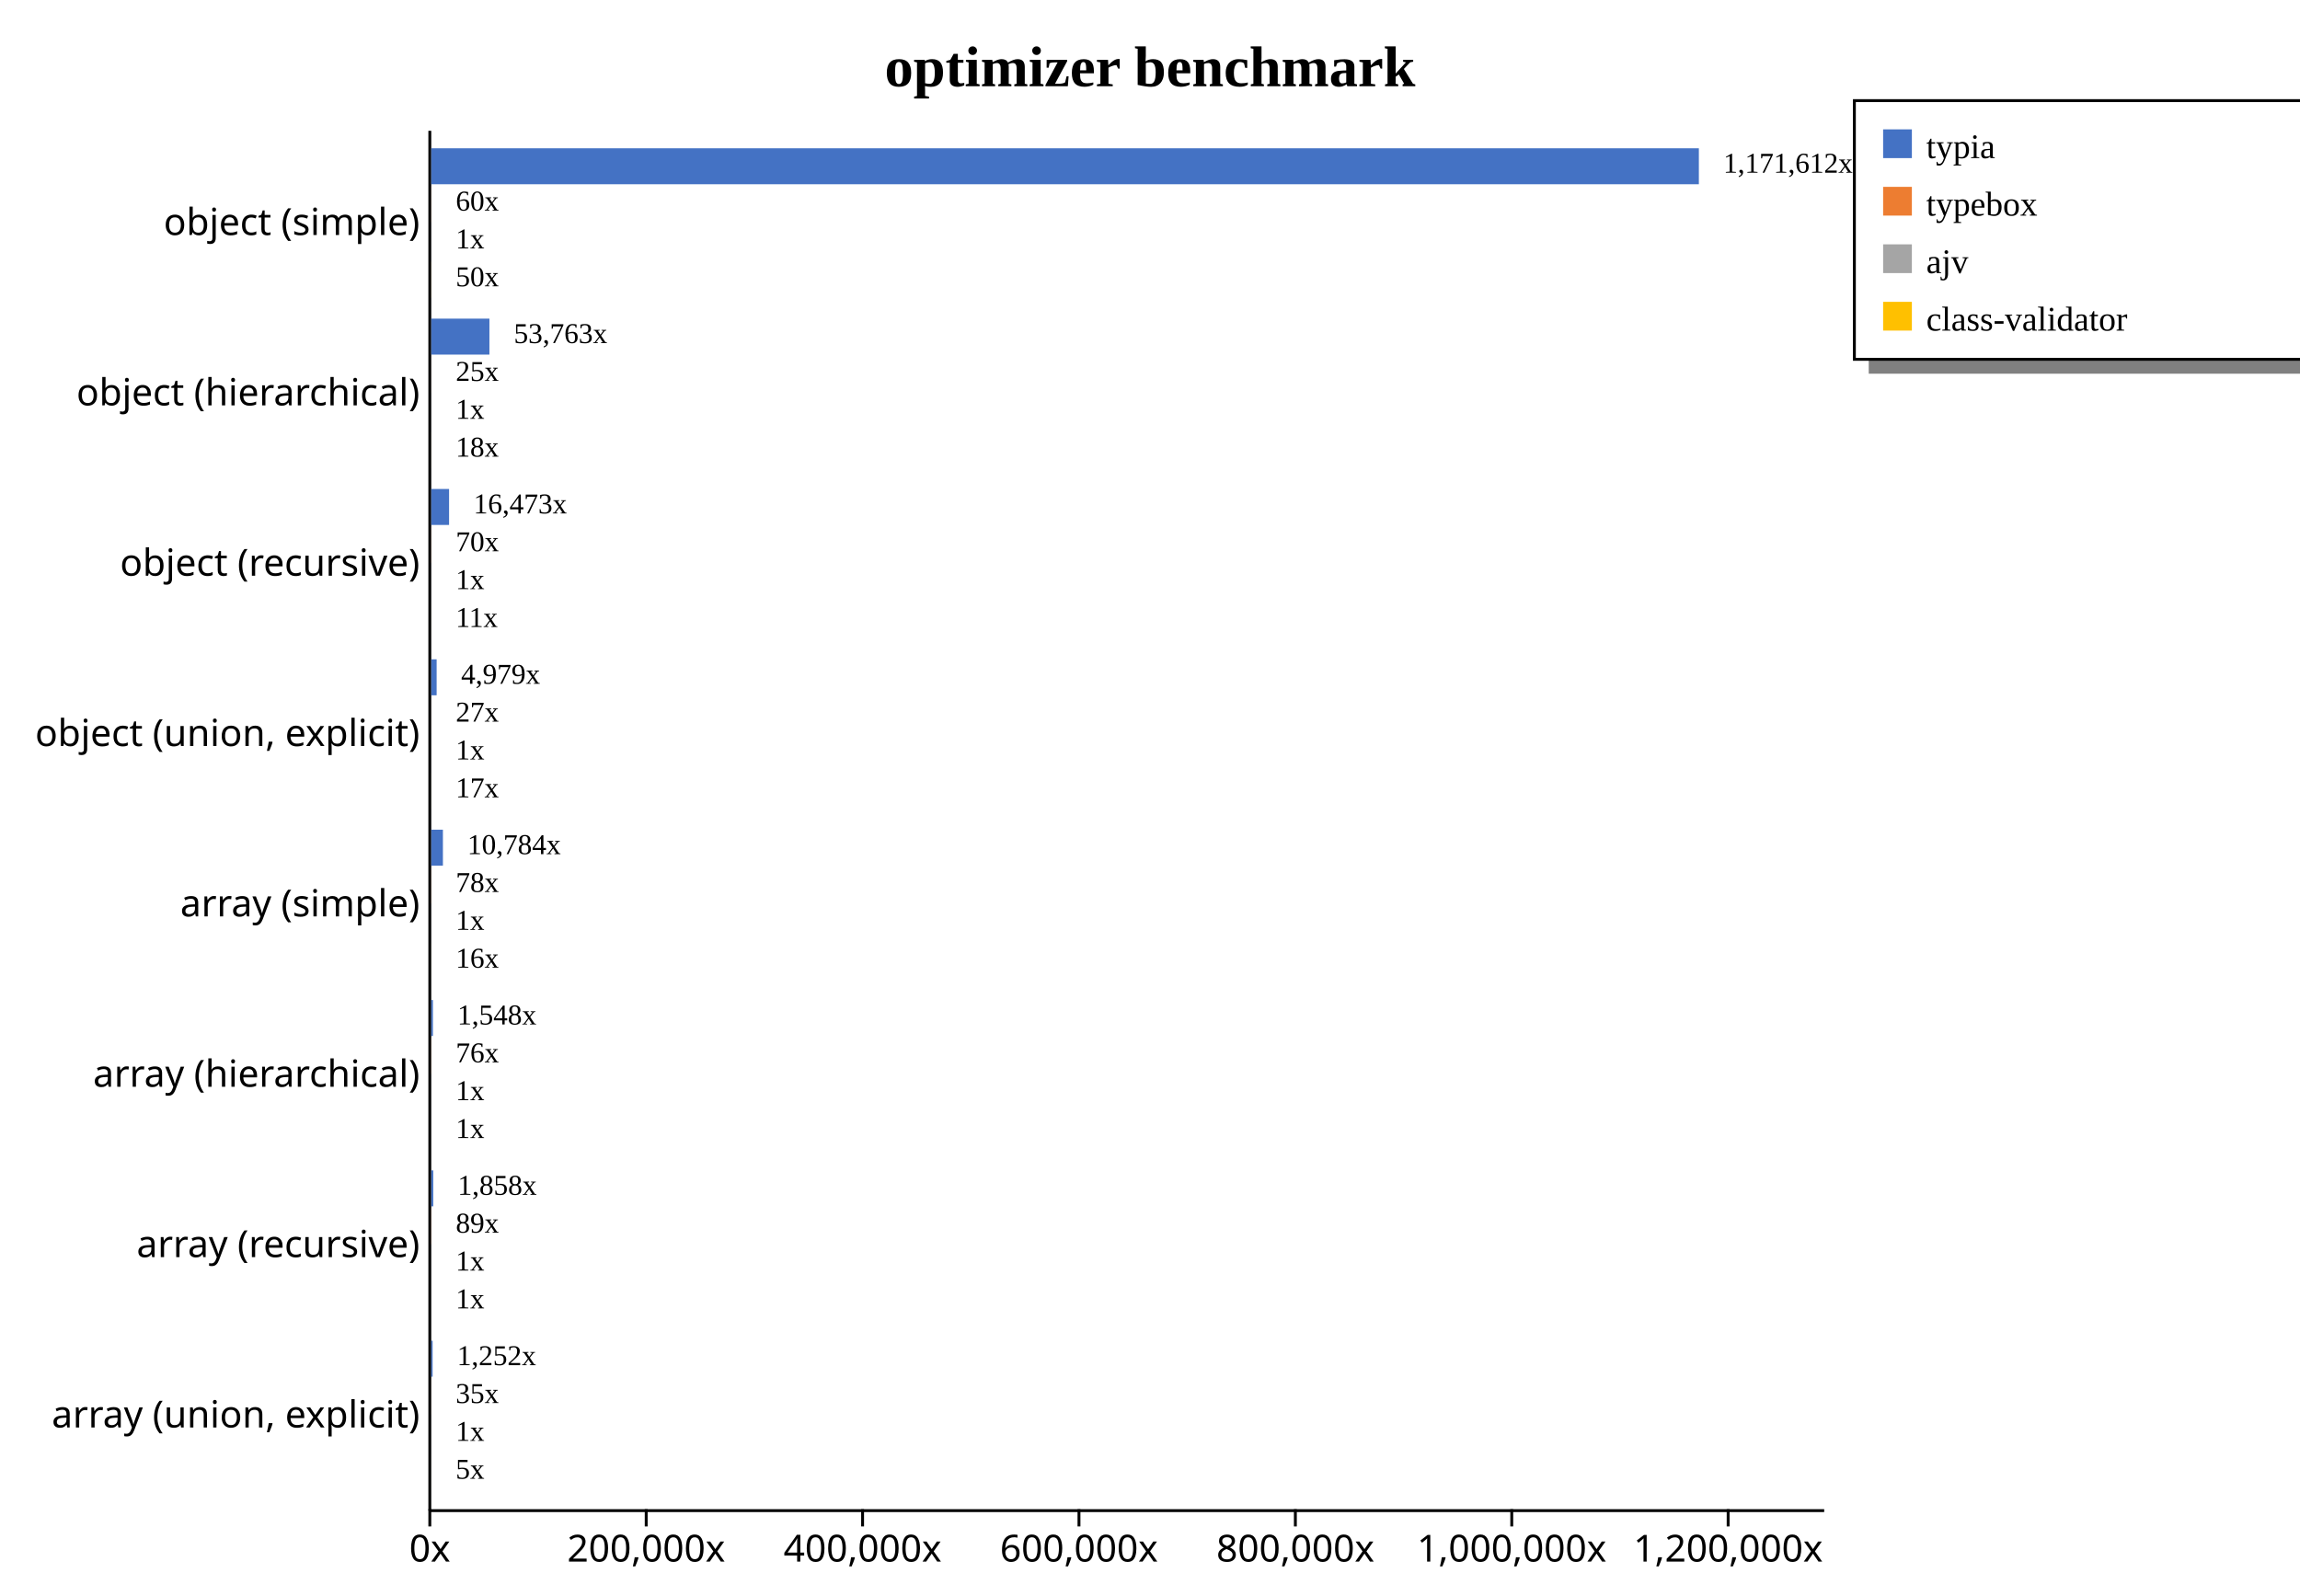
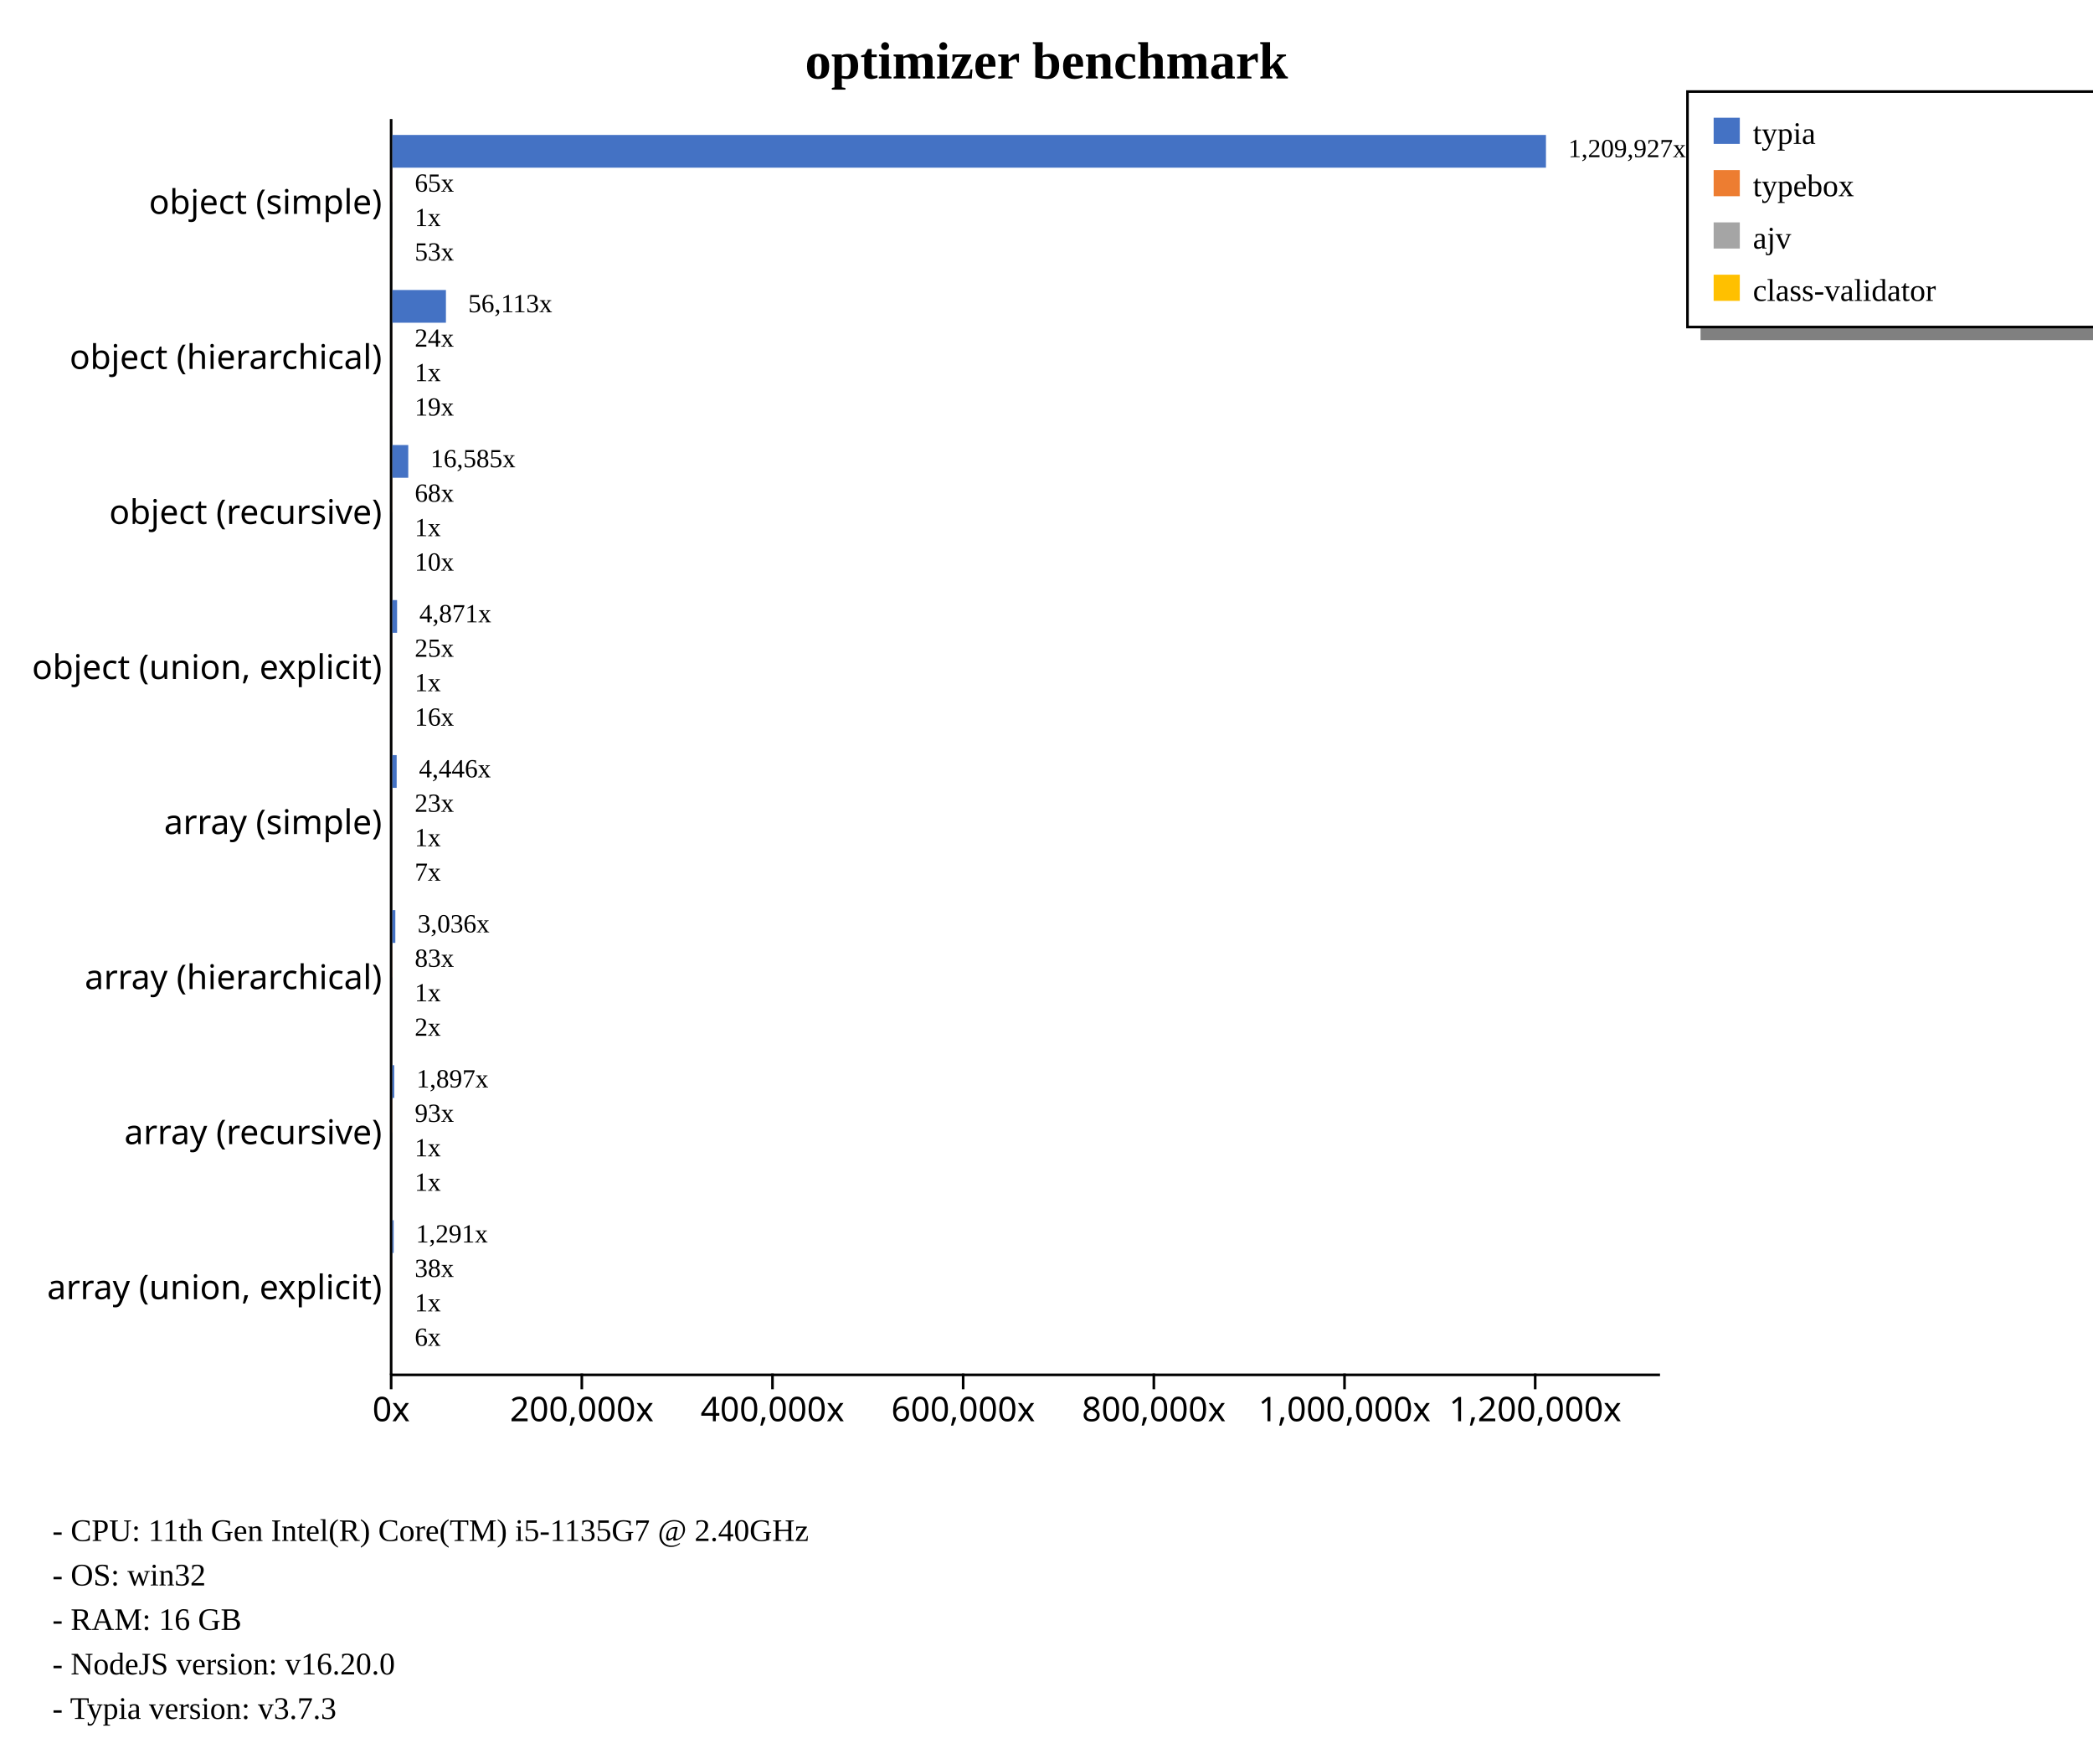
- <svg xmlns="http://www.w3.org/2000/svg" width="800" height="555" style="background-color: white;">
+ <svg xmlns="http://www.w3.org/2000/svg" width="800" height="674" style="background-color: white;">
  <g class="y axis" transform="translate(149,45)" fill="none" font-size="10" font-family="sans-serif" text-anchor="end" style="font-size: 13px;">
    <path class="domain" stroke="currentColor" d="M0.5,0.5V480.5" />
    <g class="tick" opacity="1" transform="translate(0,32.59259)" style="font-size: 13px;">
      <line stroke="currentColor" x2="0" />
      <text fill="currentColor" x="-3" dy="0.32em">object (simple)    </text>
    </g>
    <g class="tick" opacity="1" transform="translate(0,91.85185)" style="font-size: 13px;">
      <line stroke="currentColor" x2="0" />
      <text fill="currentColor" x="-3" dy="0.32em">object (hierarchical)    </text>
    </g>
    <g class="tick" opacity="1" transform="translate(0,151.1111)" style="font-size: 13px;">
      <line stroke="currentColor" x2="0" />
      <text fill="currentColor" x="-3" dy="0.32em">object (recursive)    </text>
    </g>
    <g class="tick" opacity="1" transform="translate(0,210.3704)" style="font-size: 13px;">
      <line stroke="currentColor" x2="0" />
      <text fill="currentColor" x="-3" dy="0.32em">object (union, explicit)    </text>
    </g>
    <g class="tick" opacity="1" transform="translate(0,269.6296)" style="font-size: 13px;">
      <line stroke="currentColor" x2="0" />
      <text fill="currentColor" x="-3" dy="0.32em">array (simple)    </text>
    </g>
    <g class="tick" opacity="1" transform="translate(0,328.8889)" style="font-size: 13px;">
      <line stroke="currentColor" x2="0" />
      <text fill="currentColor" x="-3" dy="0.32em">array (hierarchical)    </text>
    </g>
    <g class="tick" opacity="1" transform="translate(0,388.1481)" style="font-size: 13px;">
      <line stroke="currentColor" x2="0" />
      <text fill="currentColor" x="-3" dy="0.32em">array (recursive)    </text>
    </g>
    <g class="tick" opacity="1" transform="translate(0,447.4074)" style="font-size: 13px;">
      <line stroke="currentColor" x2="0" />
      <text fill="currentColor" x="-3" dy="0.32em">array (union, explicit)    </text>
    </g>
  </g>
  <g class="x axis" transform="translate(149,525)" fill="none" font-size="10" font-family="sans-serif" text-anchor="middle" style="font-size: 13px;">
    <path class="domain" stroke="currentColor" d="M0.5,0.5H485.5" />
    <g class="tick" opacity="1" transform="translate(0.5,0)" style="font-size: 13px;">
      <line stroke="currentColor" y2="6" />
      <text fill="currentColor" y="9" dy="0.71em">0x</text>
    </g>
-     <g class="tick" opacity="1" transform="translate(75.76539,0)" style="font-size: 13px;">
+     <g class="tick" opacity="1" transform="translate(73.38191,0)" style="font-size: 13px;">
      <line stroke="currentColor" y2="6" />
      <text fill="currentColor" y="9" dy="0.71em">200,000x</text>
    </g>
-     <g class="tick" opacity="1" transform="translate(151.0308,0)" style="font-size: 13px;">
+     <g class="tick" opacity="1" transform="translate(146.2638,0)" style="font-size: 13px;">
      <line stroke="currentColor" y2="6" />
      <text fill="currentColor" y="9" dy="0.71em">400,000x</text>
    </g>
-     <g class="tick" opacity="1" transform="translate(226.2962,0)" style="font-size: 13px;">
+     <g class="tick" opacity="1" transform="translate(219.1457,0)" style="font-size: 13px;">
      <line stroke="currentColor" y2="6" />
      <text fill="currentColor" y="9" dy="0.71em">600,000x</text>
    </g>
-     <g class="tick" opacity="1" transform="translate(301.5616,0)" style="font-size: 13px;">
+     <g class="tick" opacity="1" transform="translate(292.0277,0)" style="font-size: 13px;">
      <line stroke="currentColor" y2="6" />
      <text fill="currentColor" y="9" dy="0.71em">800,000x</text>
    </g>
-     <g class="tick" opacity="1" transform="translate(376.8269,0)" style="font-size: 13px;">
+     <g class="tick" opacity="1" transform="translate(364.9096,0)" style="font-size: 13px;">
      <line stroke="currentColor" y2="6" />
      <text fill="currentColor" y="9" dy="0.71em">1,000,000x</text>
    </g>
-     <g class="tick" opacity="1" transform="translate(452.0923,0)" style="font-size: 13px;">
+     <g class="tick" opacity="1" transform="translate(437.7915,0)" style="font-size: 13px;">
      <line stroke="currentColor" y2="6" />
      <text fill="currentColor" y="9" dy="0.71em">1,200,000x</text>
    </g>
  </g>
  <text transform="translate(400, 30)" style="text-anchor: middle; font-size: 20px; font-weight: bold;">optimizer benchmark</text>
  <rect x="650" y="125" width="230" height="5" fill="gray" />
  <rect x="645" y="35" width="230" height="90" fill="none" stroke="black" />
  <rect x="655" y="45" width="10" height="10" style="fill: #4472c4;" />
  <text x="670" y="55" style="font-size: 12px;">typia</text>
  <rect x="655" y="65" width="10" height="10" style="fill: #ed7d31;" />
  <text x="670" y="75" style="font-size: 12px;">typebox</text>
  <rect x="655" y="85" width="10" height="10" style="fill: #a5a5a5;" />
  <text x="670" y="95" style="font-size: 12px;">ajv</text>
  <rect x="655" y="105" width="10" height="10" style="fill: #ffc000;" />
  <text x="670" y="115" style="font-size: 12px;">class-validator</text>
+   <text x="20" y="589" style="font-size: 12px;">  - CPU: 11th Gen Intel(R) Core(TM) i5-1135G7 @ 2.40GHz</text>
+   <text x="20" y="606" style="font-size: 12px;">  - OS: win32</text>
+   <text x="20" y="623" style="font-size: 12px;">  - RAM: 16 GB</text>
+   <text x="20" y="640" style="font-size: 12px;">  - NodeJS version: v16.20.0</text>
+   <text x="20" y="657" style="font-size: 12px;">  - Typia version: v3.7.3</text>
  <g style="font-size: 13px;">
    <g style="font-size: 13px;">
      <rect x="150" y="51.584" width="440.909" height="12.51" fill="#4472c4" />
-       <rect x="150" y="64.753" width="0.023" height="12.51" fill="#ed7d31" />
+       <rect x="150" y="64.753" width="0.024" height="12.51" fill="#ed7d31" />
      <rect x="150" y="77.922" width="0" height="12.51" fill="#a5a5a5" />
      <rect x="150" y="91.091" width="0.019" height="12.51" fill="#ffc000" />
-       <text class="label" x="599.409" y="60.084" font-size="10px">1,171,612x</text>
-       <text class="label" x="158.523" y="73.253" font-size="10px">60x</text>
+       <text class="label" x="599.409" y="60.084" font-size="10px">1,209,927x</text>
+       <text class="label" x="158.524" y="73.253" font-size="10px">65x</text>
      <text class="label" x="158.5" y="86.422" font-size="10px">1x</text>
-       <text class="label" x="158.519" y="99.591" font-size="10px">50x</text>
+       <text class="label" x="158.519" y="99.591" font-size="10px">53x</text>
      <text class="label" x="595.909" y="61.584" font-size="8px" />
-       <text class="label" x="155.023" y="74.753" font-size="8px" />
+       <text class="label" x="155.024" y="74.753" font-size="8px" />
      <text class="label" x="155" y="87.922" font-size="8px" />
      <text class="label" x="155.019" y="101.091" font-size="8px" />
    </g>
    <g style="font-size: 13px;">
-       <rect x="150" y="110.844" width="20.233" height="12.51" fill="#4472c4" />
-       <rect x="150" y="124.012" width="0.01" height="12.51" fill="#ed7d31" />
+       <rect x="150" y="110.844" width="20.448" height="12.51" fill="#4472c4" />
+       <rect x="150" y="124.012" width="0.009" height="12.51" fill="#ed7d31" />
      <rect x="150" y="137.181" width="0" height="12.51" fill="#a5a5a5" />
      <rect x="150" y="150.35" width="0.007" height="12.51" fill="#ffc000" />
-       <text class="label" x="178.733" y="119.344" font-size="10px">53,763x</text>
-       <text class="label" x="158.51" y="132.512" font-size="10px">25x</text>
+       <text class="label" x="178.948" y="119.344" font-size="10px">56,113x</text>
+       <text class="label" x="158.509" y="132.512" font-size="10px">24x</text>
      <text class="label" x="158.5" y="145.681" font-size="10px">1x</text>
-       <text class="label" x="158.507" y="158.85" font-size="10px">18x</text>
-       <text class="label" x="175.233" y="120.844" font-size="8px" />
-       <text class="label" x="155.01" y="134.012" font-size="8px" />
+       <text class="label" x="158.507" y="158.85" font-size="10px">19x</text>
+       <text class="label" x="175.448" y="120.844" font-size="8px" />
+       <text class="label" x="155.009" y="134.012" font-size="8px" />
      <text class="label" x="155" y="147.181" font-size="8px" />
      <text class="label" x="155.007" y="160.35" font-size="8px" />
    </g>
    <g style="font-size: 13px;">
-       <rect x="150" y="170.103" width="6.199" height="12.51" fill="#4472c4" />
-       <rect x="150" y="183.272" width="0.026" height="12.51" fill="#ed7d31" />
+       <rect x="150" y="170.103" width="6.044" height="12.51" fill="#4472c4" />
+       <rect x="150" y="183.272" width="0.025" height="12.51" fill="#ed7d31" />
      <rect x="150" y="196.44" width="0" height="12.51" fill="#a5a5a5" />
      <rect x="150" y="209.609" width="0.004" height="12.51" fill="#ffc000" />
-       <text class="label" x="164.699" y="178.603" font-size="10px">16,473x</text>
-       <text class="label" x="158.526" y="191.772" font-size="10px">70x</text>
+       <text class="label" x="164.544" y="178.603" font-size="10px">16,585x</text>
+       <text class="label" x="158.525" y="191.772" font-size="10px">68x</text>
      <text class="label" x="158.5" y="204.94" font-size="10px">1x</text>
-       <text class="label" x="158.504" y="218.109" font-size="10px">11x</text>
-       <text class="label" x="161.199" y="180.103" font-size="8px" />
-       <text class="label" x="155.026" y="193.272" font-size="8px" />
+       <text class="label" x="158.504" y="218.109" font-size="10px">10x</text>
+       <text class="label" x="161.044" y="180.103" font-size="8px" />
+       <text class="label" x="155.025" y="193.272" font-size="8px" />
      <text class="label" x="155" y="206.44" font-size="8px" />
      <text class="label" x="155.004" y="219.609" font-size="8px" />
    </g>
    <g style="font-size: 13px;">
-       <rect x="150" y="229.362" width="1.874" height="12.51" fill="#4472c4" />
-       <rect x="150" y="242.531" width="0.01" height="12.51" fill="#ed7d31" />
+       <rect x="150" y="229.362" width="1.775" height="12.51" fill="#4472c4" />
+       <rect x="150" y="242.531" width="0.009" height="12.51" fill="#ed7d31" />
      <rect x="150" y="255.7" width="0" height="12.51" fill="#a5a5a5" />
      <rect x="150" y="268.868" width="0.006" height="12.51" fill="#ffc000" />
-       <text class="label" x="160.374" y="237.862" font-size="10px">4,979x</text>
-       <text class="label" x="158.51" y="251.031" font-size="10px">27x</text>
+       <text class="label" x="160.275" y="237.862" font-size="10px">4,871x</text>
+       <text class="label" x="158.509" y="251.031" font-size="10px">25x</text>
      <text class="label" x="158.5" y="264.2" font-size="10px">1x</text>
-       <text class="label" x="158.506" y="277.368" font-size="10px">17x</text>
-       <text class="label" x="156.874" y="239.362" font-size="8px" />
-       <text class="label" x="155.01" y="252.531" font-size="8px" />
+       <text class="label" x="158.506" y="277.368" font-size="10px">16x</text>
+       <text class="label" x="156.775" y="239.362" font-size="8px" />
+       <text class="label" x="155.009" y="252.531" font-size="8px" />
      <text class="label" x="155" y="265.7" font-size="8px" />
      <text class="label" x="155.006" y="278.868" font-size="8px" />
    </g>
    <g style="font-size: 13px;">
-       <rect x="150" y="288.621" width="4.058" height="12.51" fill="#4472c4" />
-       <rect x="150" y="301.79" width="0.029" height="12.51" fill="#ed7d31" />
+       <rect x="150" y="288.621" width="1.62" height="12.51" fill="#4472c4" />
+       <rect x="150" y="301.79" width="0.009" height="12.51" fill="#ed7d31" />
      <rect x="150" y="314.959" width="0" height="12.51" fill="#a5a5a5" />
-       <rect x="150" y="328.128" width="0.006" height="12.51" fill="#ffc000" />
-       <text class="label" x="162.558" y="297.121" font-size="10px">10,784x</text>
-       <text class="label" x="158.529" y="310.29" font-size="10px">78x</text>
+       <rect x="150" y="328.128" width="0.002" height="12.51" fill="#ffc000" />
+       <text class="label" x="160.12" y="297.121" font-size="10px">4,446x</text>
+       <text class="label" x="158.509" y="310.29" font-size="10px">23x</text>
      <text class="label" x="158.5" y="323.459" font-size="10px">1x</text>
-       <text class="label" x="158.506" y="336.628" font-size="10px">16x</text>
-       <text class="label" x="159.058" y="298.621" font-size="8px" />
-       <text class="label" x="155.029" y="311.79" font-size="8px" />
+       <text class="label" x="158.502" y="336.628" font-size="10px">7x</text>
+       <text class="label" x="156.62" y="298.621" font-size="8px" />
+       <text class="label" x="155.009" y="311.79" font-size="8px" />
      <text class="label" x="155" y="324.959" font-size="8px" />
-       <text class="label" x="155.006" y="338.128" font-size="8px" />
+       <text class="label" x="155.002" y="338.128" font-size="8px" />
    </g>
    <g style="font-size: 13px;">
-       <rect x="150" y="347.881" width="0.583" height="12.51" fill="#4472c4" />
-       <rect x="150" y="361.049" width="0.029" height="12.51" fill="#ed7d31" />
+       <rect x="150" y="347.881" width="1.106" height="12.51" fill="#4472c4" />
+       <rect x="150" y="361.049" width="0.03" height="12.51" fill="#ed7d31" />
      <rect x="150" y="374.218" width="0" height="12.51" fill="#a5a5a5" />
-       <rect x="150" y="387.387" width="0" height="12.51" fill="#ffc000" />
-       <text class="label" x="159.083" y="356.381" font-size="10px">1,548x</text>
-       <text class="label" x="158.529" y="369.549" font-size="10px">76x</text>
+       <rect x="150" y="387.387" width="0.001" height="12.51" fill="#ffc000" />
+       <text class="label" x="159.606" y="356.381" font-size="10px">3,036x</text>
+       <text class="label" x="158.53" y="369.549" font-size="10px">83x</text>
      <text class="label" x="158.5" y="382.718" font-size="10px">1x</text>
-       <text class="label" x="158.5" y="395.887" font-size="10px">1x</text>
-       <text class="label" x="155.583" y="357.881" font-size="8px" />
-       <text class="label" x="155.029" y="371.049" font-size="8px" />
+       <text class="label" x="158.501" y="395.887" font-size="10px">2x</text>
+       <text class="label" x="156.106" y="357.881" font-size="8px" />
+       <text class="label" x="155.03" y="371.049" font-size="8px" />
      <text class="label" x="155" y="384.218" font-size="8px" />
-       <text class="label" x="155" y="397.387" font-size="8px" />
+       <text class="label" x="155.001" y="397.387" font-size="8px" />
    </g>
    <g style="font-size: 13px;">
-       <rect x="150" y="407.14" width="0.699" height="12.51" fill="#4472c4" />
+       <rect x="150" y="407.14" width="0.691" height="12.51" fill="#4472c4" />
      <rect x="150" y="420.309" width="0.034" height="12.51" fill="#ed7d31" />
      <rect x="150" y="433.477" width="0" height="12.51" fill="#a5a5a5" />
      <rect x="150" y="446.646" width="0" height="12.51" fill="#ffc000" />
-       <text class="label" x="159.199" y="415.64" font-size="10px">1,858x</text>
-       <text class="label" x="158.534" y="428.809" font-size="10px">89x</text>
+       <text class="label" x="159.191" y="415.64" font-size="10px">1,897x</text>
+       <text class="label" x="158.534" y="428.809" font-size="10px">93x</text>
      <text class="label" x="158.5" y="441.977" font-size="10px">1x</text>
      <text class="label" x="158.5" y="455.146" font-size="10px">1x</text>
-       <text class="label" x="155.699" y="417.14" font-size="8px" />
+       <text class="label" x="155.691" y="417.14" font-size="8px" />
      <text class="label" x="155.034" y="430.309" font-size="8px" />
      <text class="label" x="155" y="443.477" font-size="8px" />
      <text class="label" x="155" y="456.646" font-size="8px" />
    </g>
    <g style="font-size: 13px;">
-       <rect x="150" y="466.399" width="0.471" height="12.51" fill="#4472c4" />
-       <rect x="150" y="479.568" width="0.013" height="12.51" fill="#ed7d31" />
+       <rect x="150" y="466.399" width="0.47" height="12.51" fill="#4472c4" />
+       <rect x="150" y="479.568" width="0.014" height="12.51" fill="#ed7d31" />
      <rect x="150" y="492.737" width="0" height="12.51" fill="#a5a5a5" />
      <rect x="150" y="505.905" width="0.002" height="12.51" fill="#ffc000" />
-       <text class="label" x="158.971" y="474.899" font-size="10px">1,252x</text>
-       <text class="label" x="158.513" y="488.068" font-size="10px">35x</text>
+       <text class="label" x="158.97" y="474.899" font-size="10px">1,291x</text>
+       <text class="label" x="158.514" y="488.068" font-size="10px">38x</text>
      <text class="label" x="158.5" y="501.237" font-size="10px">1x</text>
-       <text class="label" x="158.502" y="514.405" font-size="10px">5x</text>
-       <text class="label" x="155.471" y="476.399" font-size="8px" />
-       <text class="label" x="155.013" y="489.568" font-size="8px" />
+       <text class="label" x="158.502" y="514.405" font-size="10px">6x</text>
+       <text class="label" x="155.47" y="476.399" font-size="8px" />
+       <text class="label" x="155.014" y="489.568" font-size="8px" />
      <text class="label" x="155" y="502.737" font-size="8px" />
      <text class="label" x="155.002" y="515.905" font-size="8px" />
    </g>
  </g>
</svg>
